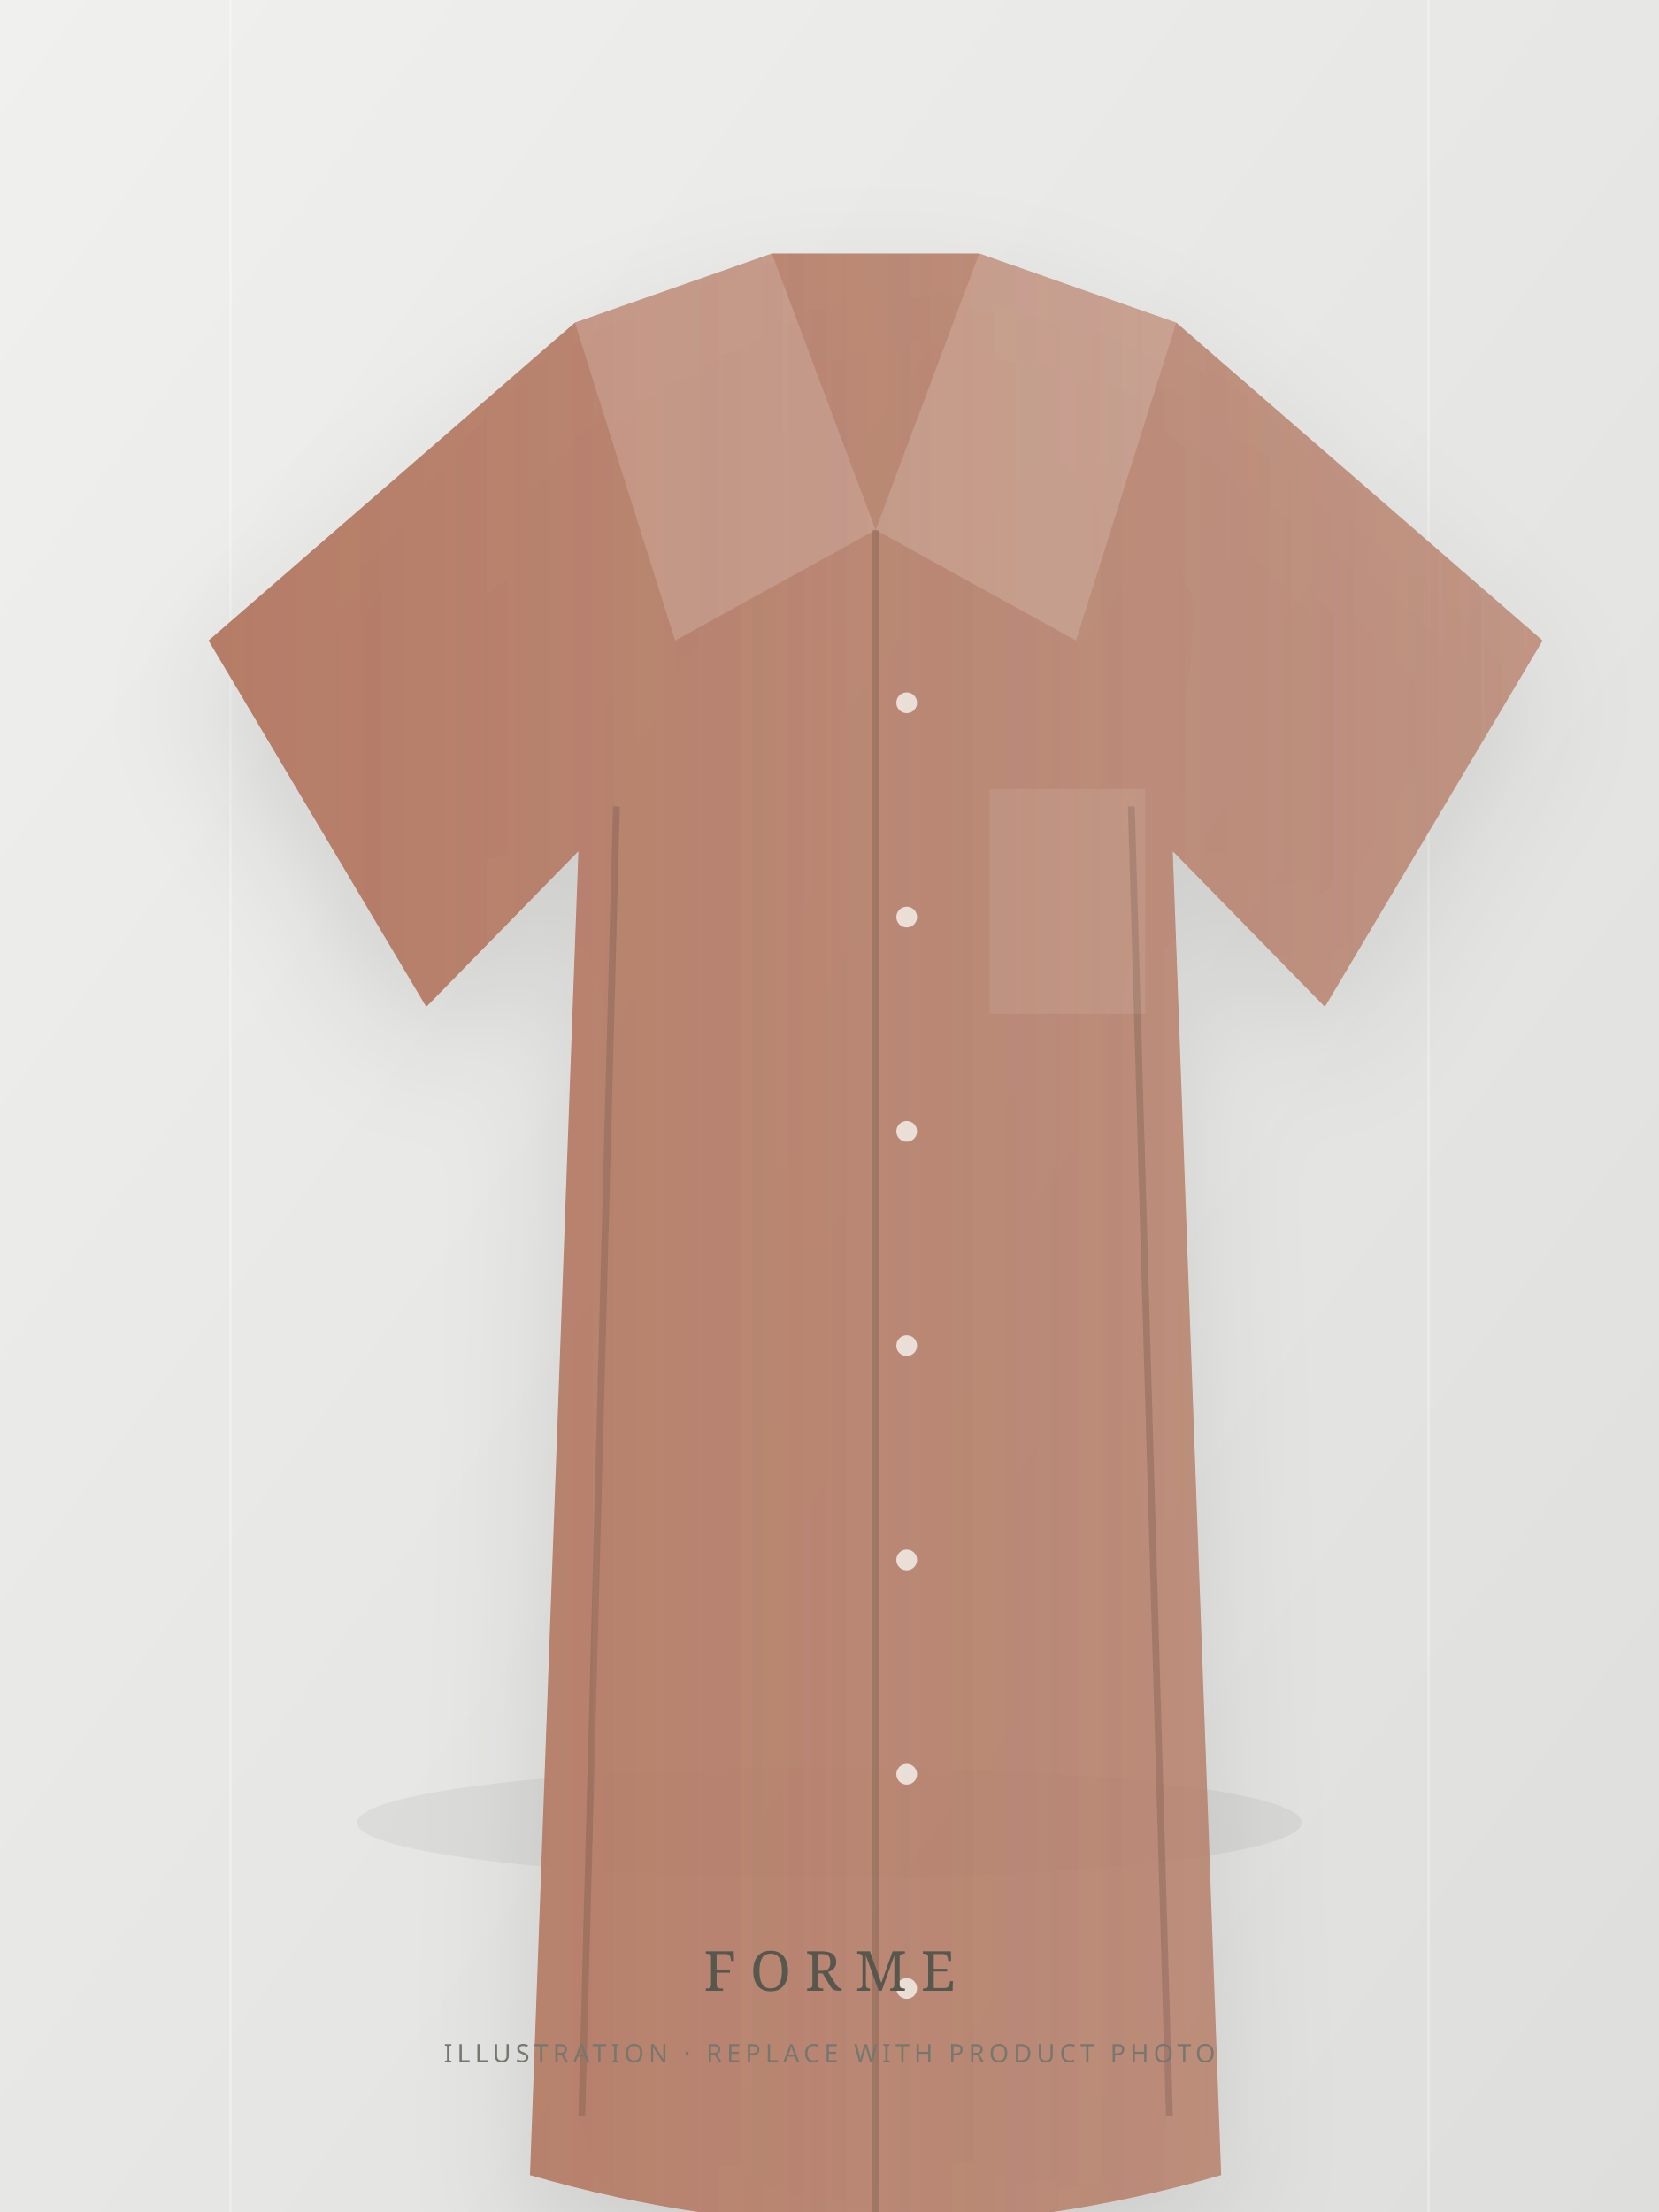
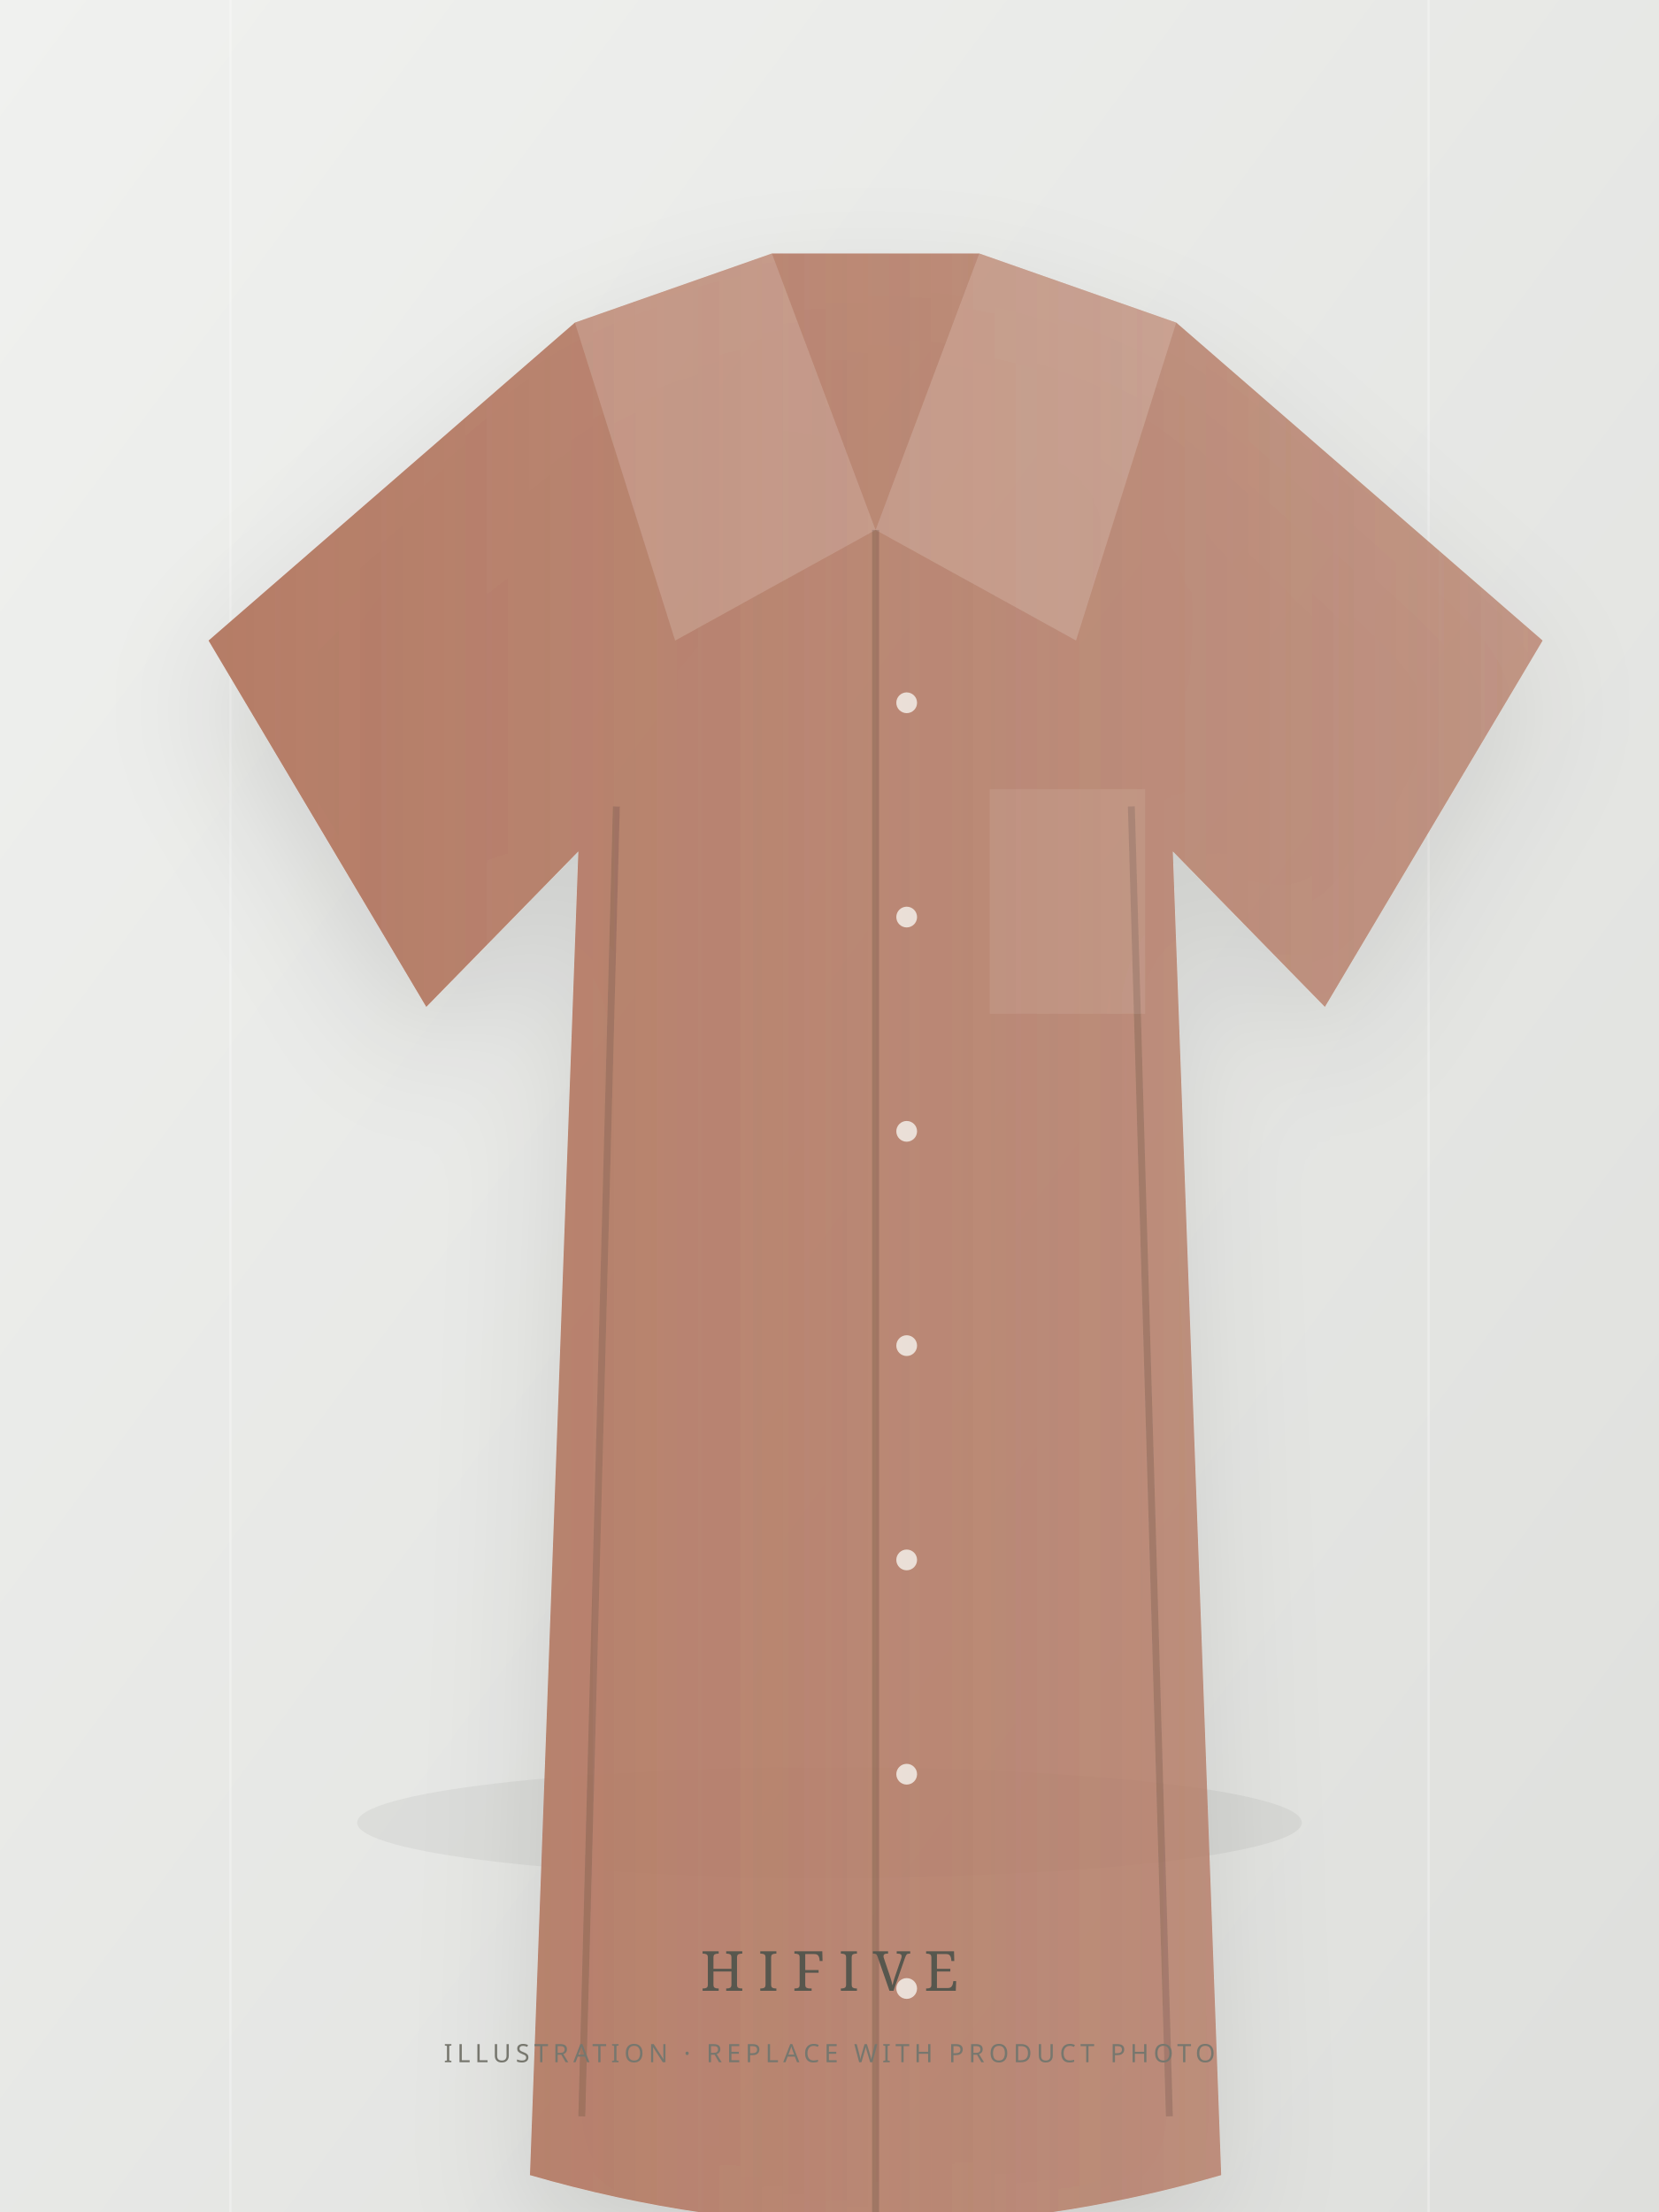
<svg xmlns="http://www.w3.org/2000/svg" width="720" height="960" viewBox="0 0 720 960">
  <defs>
    <linearGradient id="b" x2="1" y2="1">
      <stop stop-color="#F0F1EF" />
      <stop offset="1" stop-color="#DEDFDC" />
    </linearGradient>
    <linearGradient id="c">
      <stop stop-color="#B57C66" />
      <stop offset="1" stop-color="#B57C66" stop-opacity=".75" />
    </linearGradient>
    <filter id="s">
      <feDropShadow dx="0" dy="15" stdDeviation="18" flood-opacity=".12" />
    </filter>
  </defs>
  <rect width="720" height="960" fill="url(#b)" />
  <path d="M100 0V960M620 0V960" stroke="#fff" opacity=".3" />
  <ellipse cx="360" cy="791" rx="205" ry="24" fill="#000" opacity=".05" />
  <g filter="url(#s)" transform="translate(-160 -160) scale(1.5)">
    <path d="M273 200L330 180H390L447 200L553 292L490 398L446 353L460 736Q360 765 260 736L274 353L230 398L167 292Z" fill="url(#c)" />
    <path d="M330 180L360 260L302 292L273 200M390 180L360 260L418 292L447 200" fill="#fff" opacity=".16" />
    <path d="M360 260V748M285 340L275 719M434 340L445 719" stroke="#202020" stroke-opacity=".16" stroke-width="2" />
    <path d="M393 335H438V400H393Z" fill="#fff" opacity=".08" />
    <circle cx="369" cy="310" r="3" fill="#f7f5f0" opacity=".8" />
    <circle cx="369" cy="372" r="3" fill="#f7f5f0" opacity=".8" />
    <circle cx="369" cy="434" r="3" fill="#f7f5f0" opacity=".8" />
    <circle cx="369" cy="496" r="3" fill="#f7f5f0" opacity=".8" />
    <circle cx="369" cy="558" r="3" fill="#f7f5f0" opacity=".8" />
    <circle cx="369" cy="620" r="3" fill="#f7f5f0" opacity=".8" />
    <circle cx="369" cy="682" r="3" fill="#f7f5f0" opacity=".8" />
  </g>
-   <text x="360" y="864" text-anchor="middle" font-family="Georgia,serif" font-size="24" letter-spacing="6" fill="#57574e">FORME</text>
+   <text x="360" y="864" text-anchor="middle" font-family="Georgia,serif" font-size="24" letter-spacing="6" fill="#57574e">HIFIVE</text>
  <text x="360" y="895" text-anchor="middle" font-family="sans-serif" font-size="11" letter-spacing="2" fill="#77776e">ILLUSTRATION · REPLACE WITH PRODUCT PHOTO</text>
</svg>
